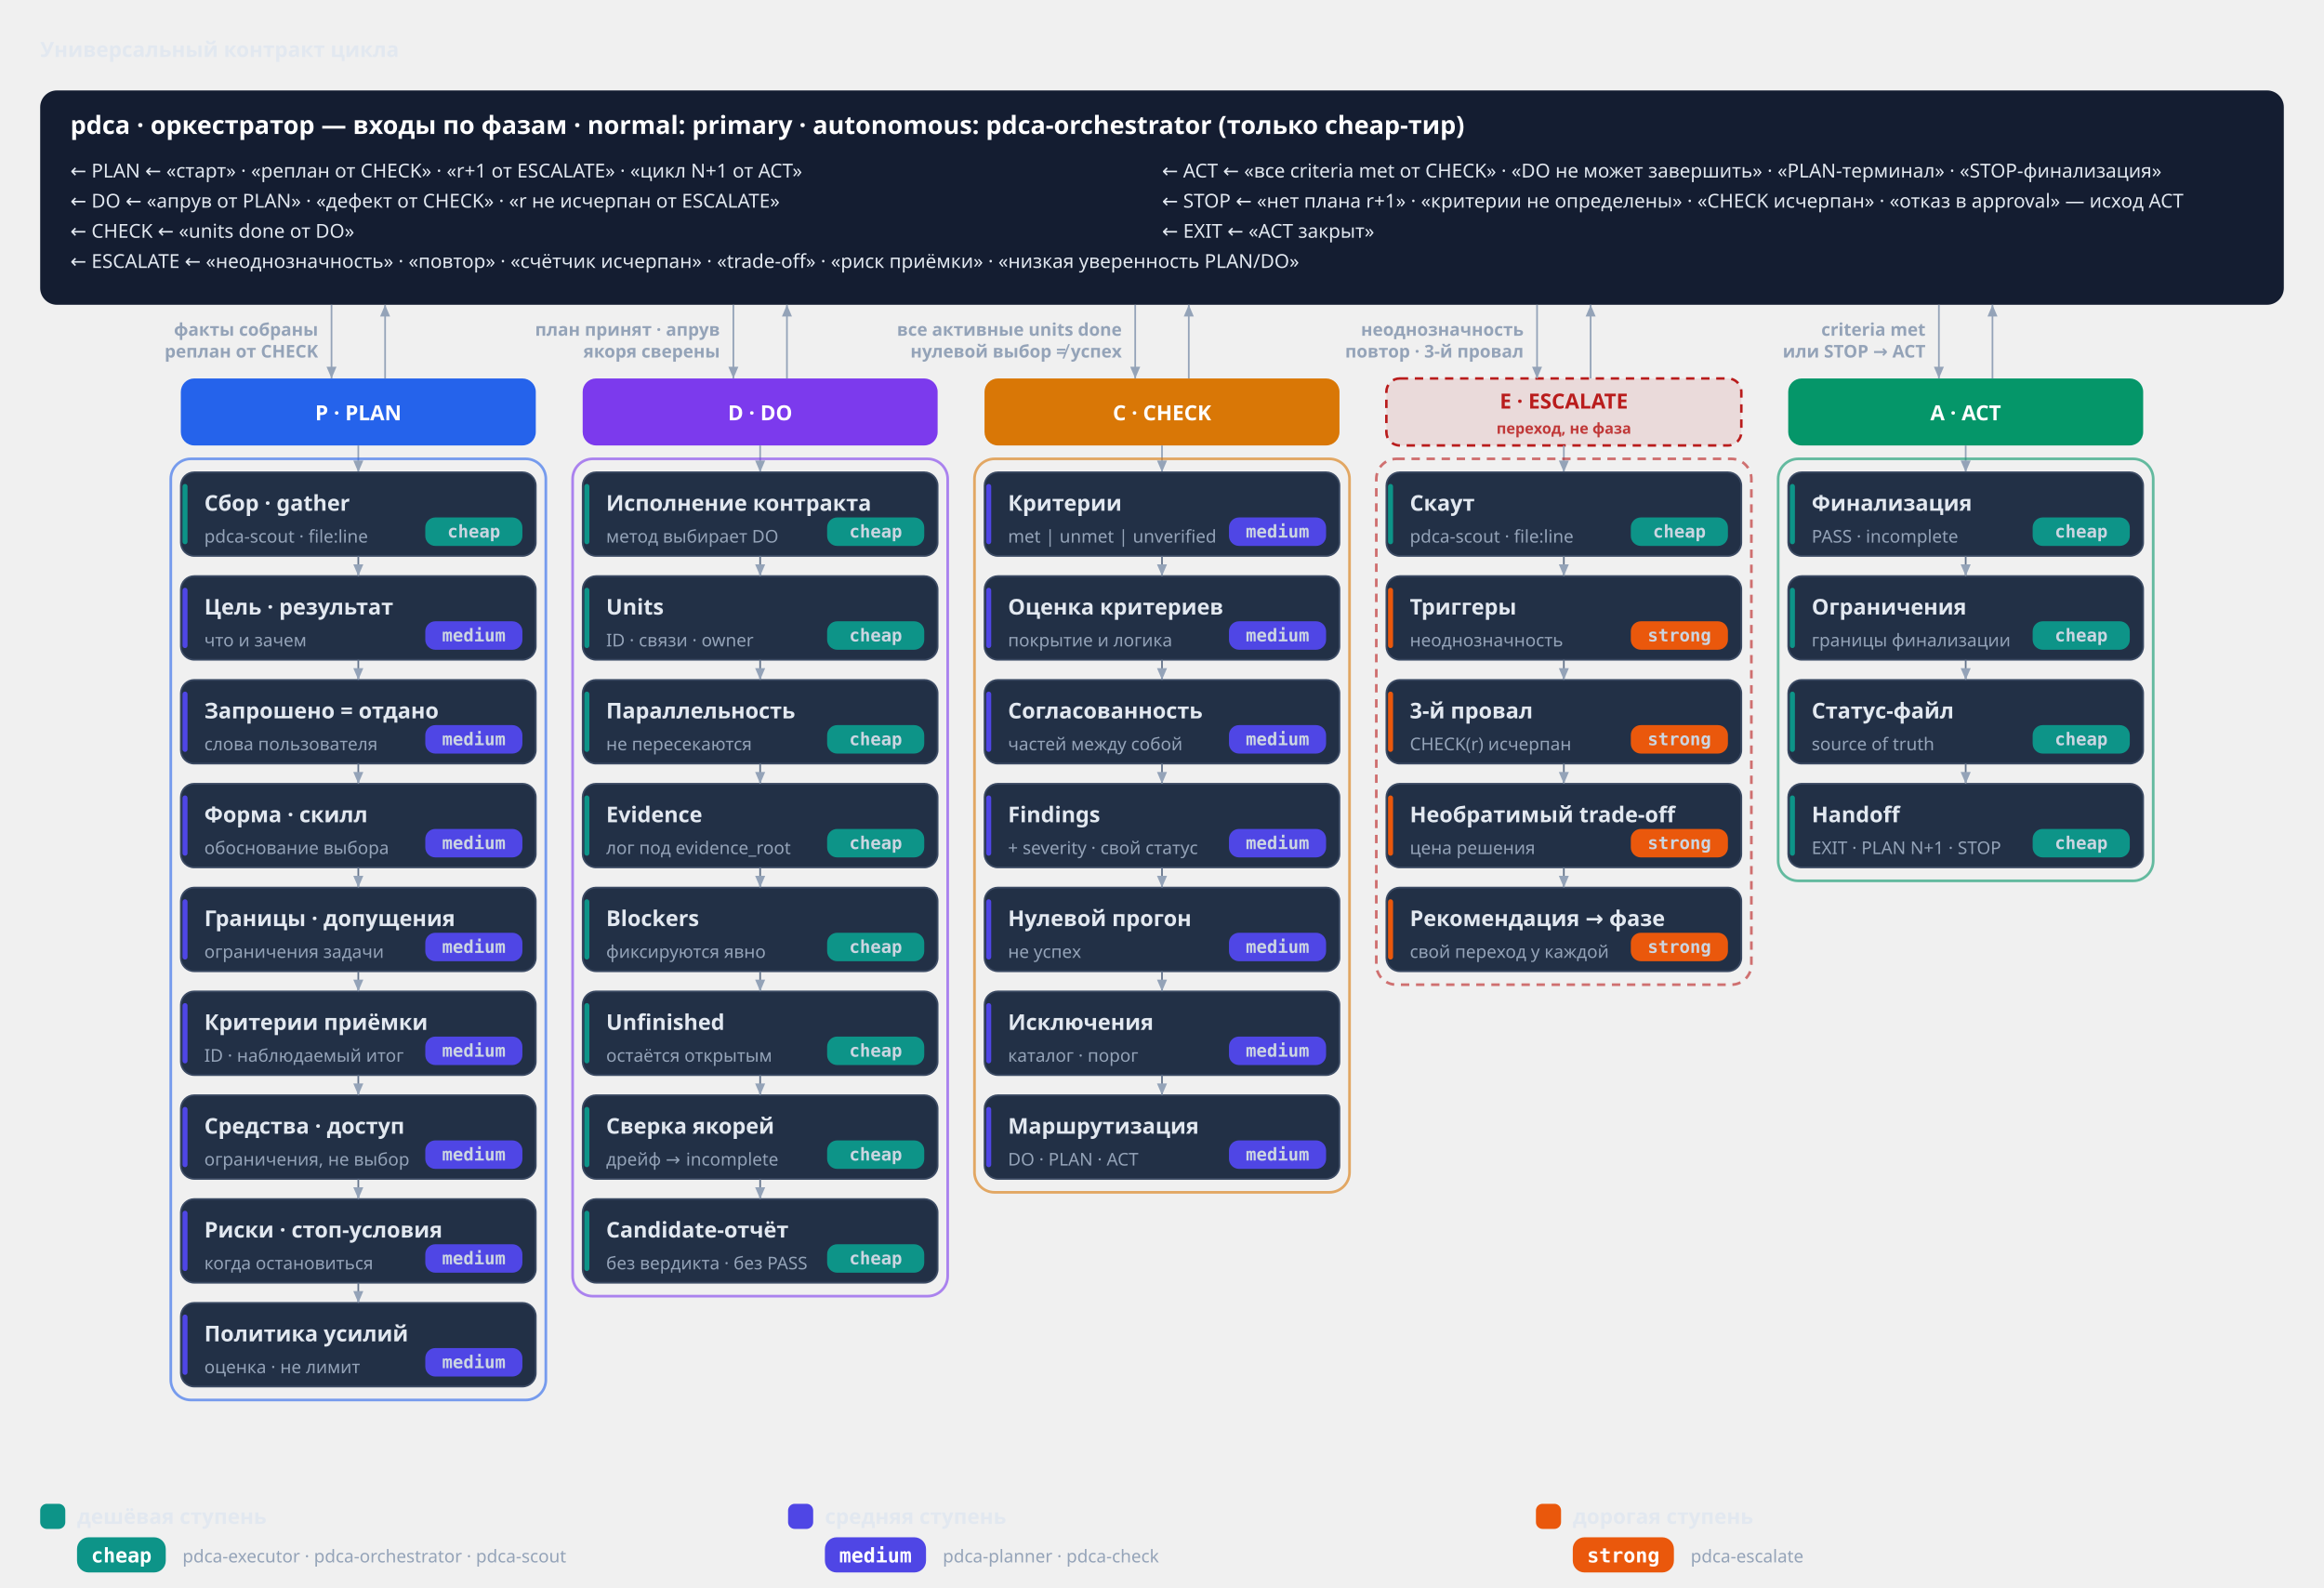
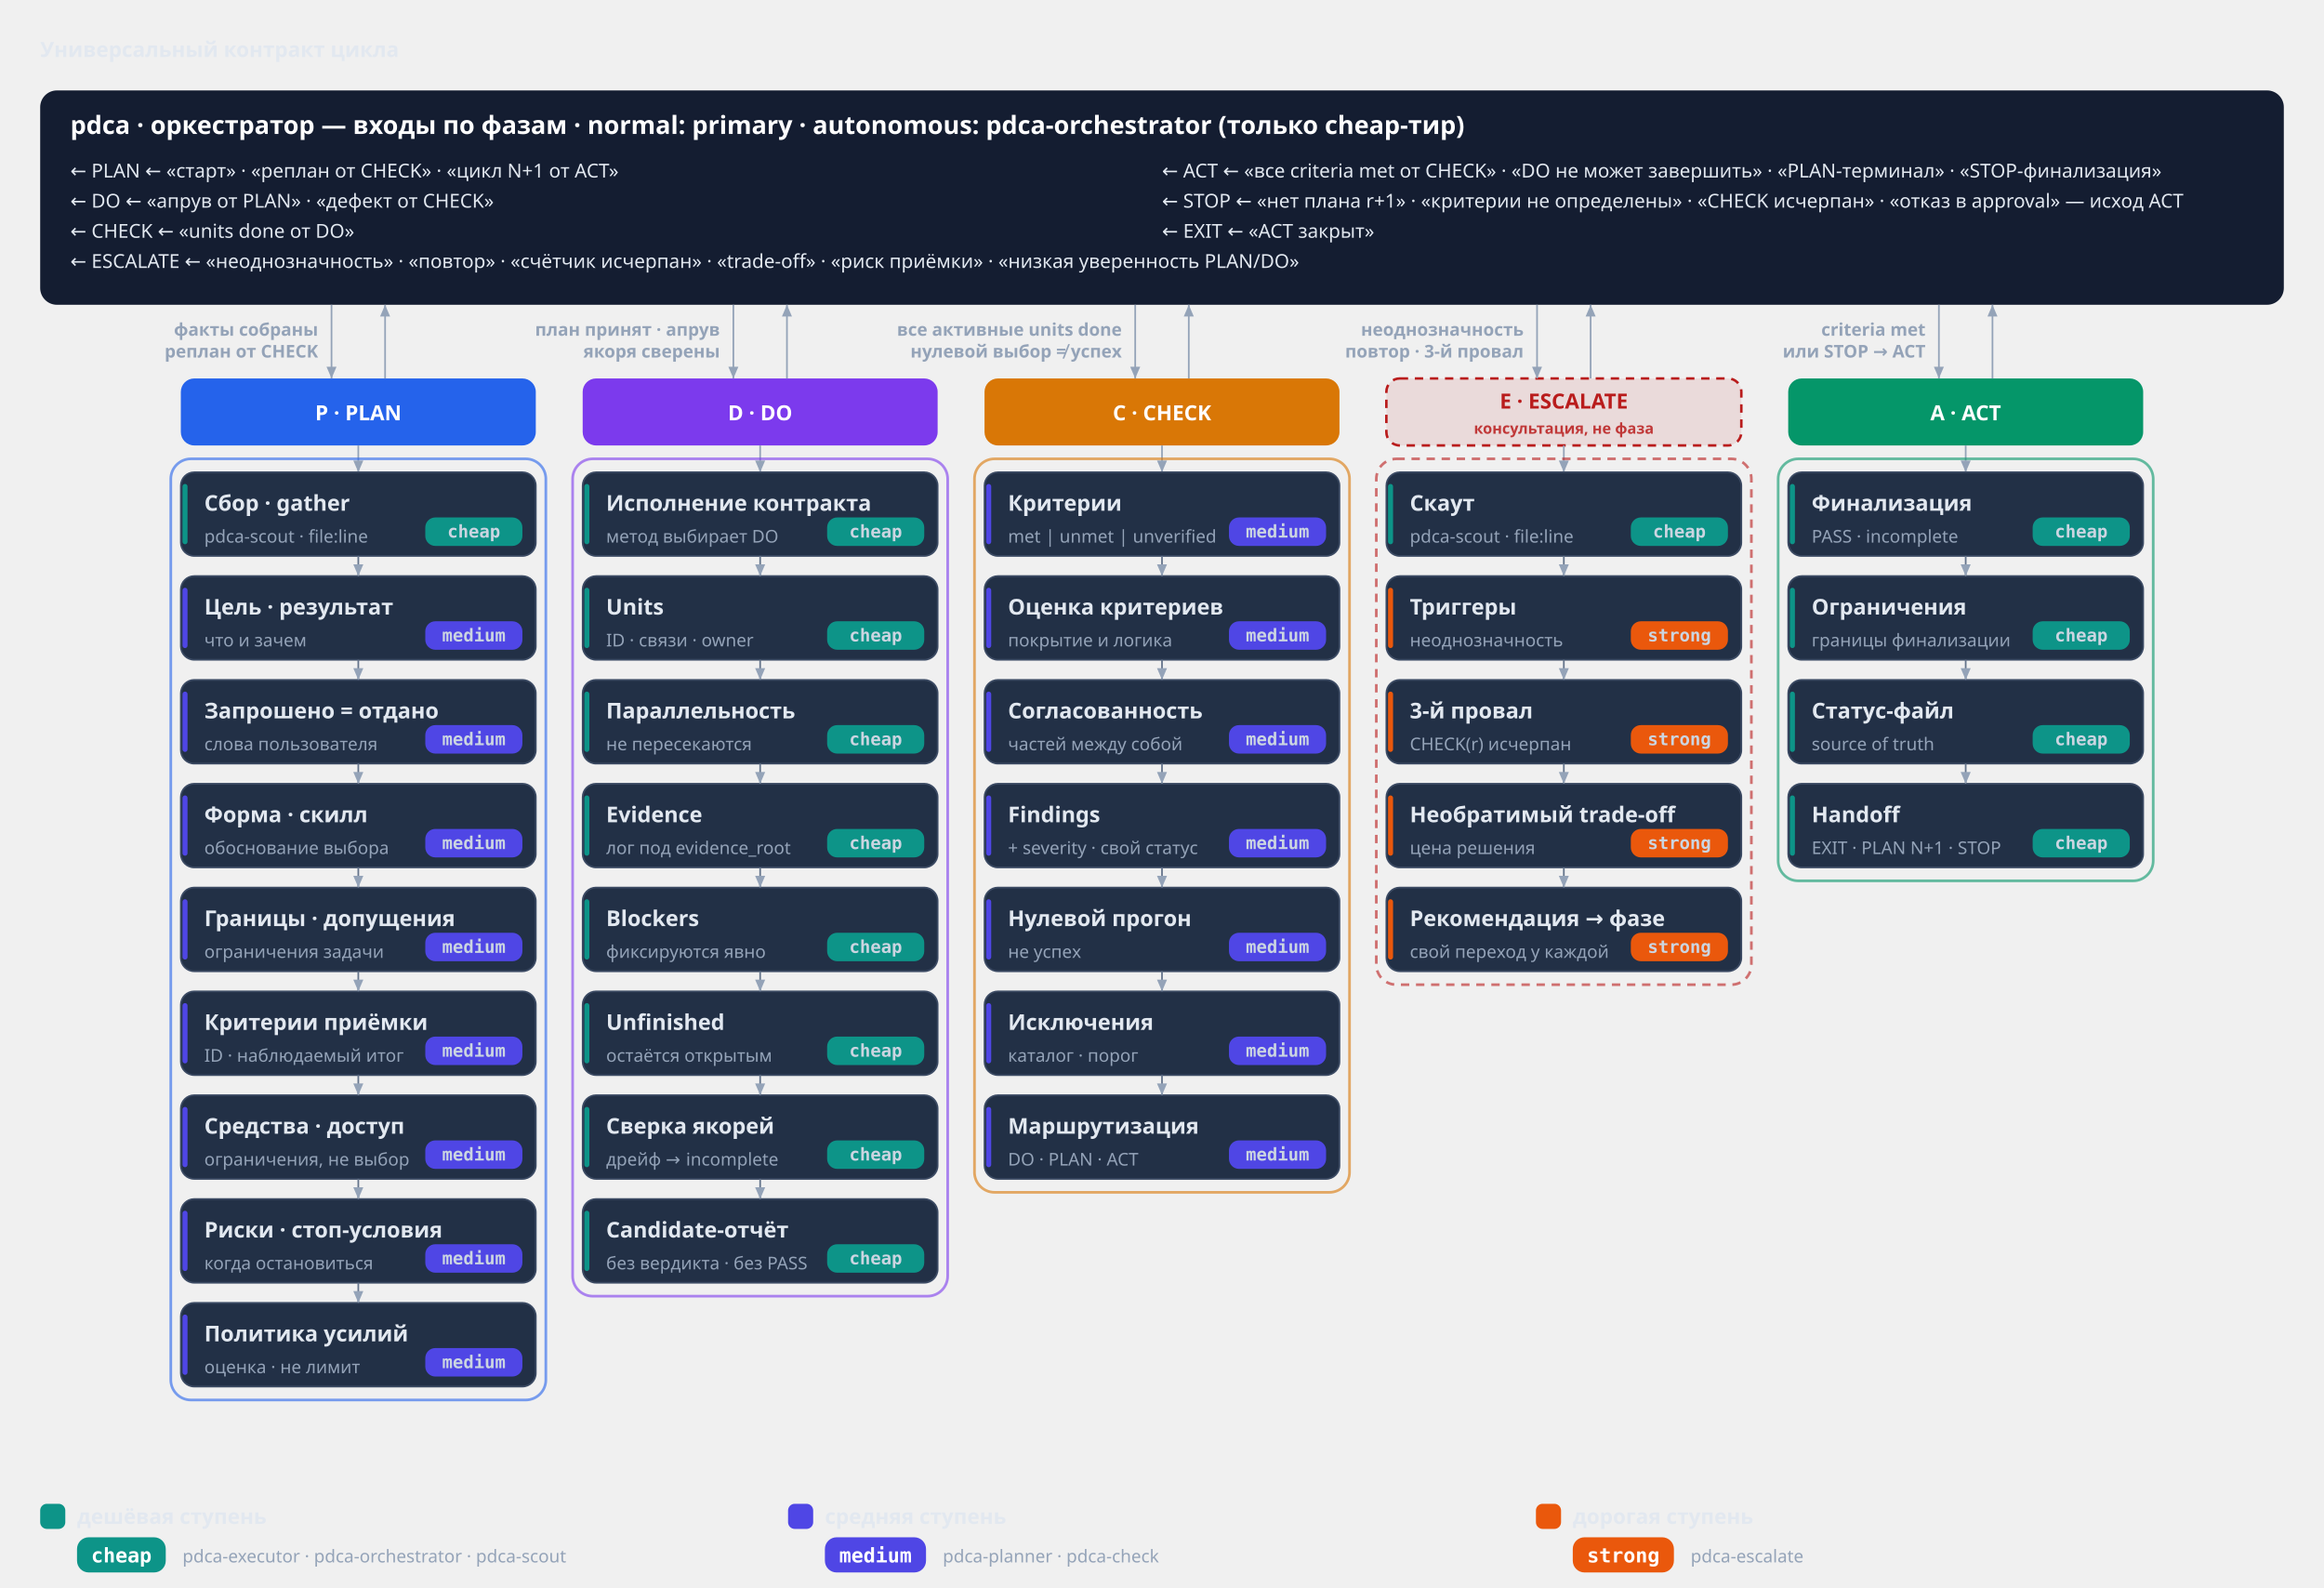
<svg xmlns="http://www.w3.org/2000/svg" viewBox="0 0 1388 948" width="1388" height="948" font-family="Segoe UI, system-ui, sans-serif" role="img">
  <defs>
    <marker id="arrow" markerWidth="9" markerHeight="9" refX="7" refY="3" orient="auto">
      <path d="M0,0 L7,3 L0,6 Z" fill="#94a3b8" />
    </marker>
  </defs>
  <style>
.t{font-size:13px;font-weight:600;fill:#e2e8f0}
.s{font-size:10.5px;fill:#94a3b8}
.h{font-size:12.5px;font-weight:700;fill:#ffffff}
.h2{font-size:12.5px;font-weight:700}
.h3{font-size:9px;font-weight:600}
.g{font-size:10.5px;font-weight:600}
.band{fill:#141d31}
.bt{fill:#ffffff;font-size:15px;font-weight:700}
.ol{fill:#e2e8f0;font-size:11.5px}
.lt{font-size:12.5px;font-weight:700;fill:#e2e8f0}
.ls{font-size:10.5px;fill:#94a3b8}
.lm{font-family:ui-monospace,Consolas,Menlo,monospace;font-size:12px;font-weight:700}
.bm{font-family:ui-monospace,Consolas,Menlo,monospace;font-size:10.5px;font-weight:700}
.st{font-size:14px;font-weight:700}
.ss{font-size:10.5px;font-weight:600}
</style>
  <text x="24" y="34" class="lt">Универсальный контракт цикла</text>
  <rect x="24" y="54" width="1340" height="128" rx="10" class="band" />
  <text x="42" y="80" class="bt">pdca · оркестратор — входы по фазам · normal: primary · autonomous: pdca-orchestrator (только cheap-тир)</text>
-   <text x="42" y="106" class="ol">← PLAN ← «старт» · «реплан от CHECK» · «r+1 от ESCALATE» · «цикл N+1 от ACT»</text>
-   <text x="42" y="124" class="ol">← DO ← «апрув от PLAN» · «дефект от CHECK» · «r не исчерпан от ESCALATE»</text>
+   <text x="42" y="106" class="ol">← PLAN ← «старт» · «реплан от CHECK» · «цикл N+1 от ACT»</text>
+   <text x="42" y="124" class="ol">← DO ← «апрув от PLAN» · «дефект от CHECK»</text>
  <text x="42" y="142" class="ol">← CHECK ← «units done от DO»</text>
  <text x="42" y="160" class="ol">← ESCALATE ← «неоднозначность» · «повтор» · «счётчик исчерпан» · «trade-off» · «риск приёмки» · «низкая уверенность PLAN/DO»</text>
  <text x="694.0" y="106" class="ol">← ACT ← «все criteria met от CHECK» · «DO не может завершить» · «PLAN-терминал» · «STOP-финализация»</text>
  <text x="694.0" y="124" class="ol">← STOP ← «нет плана r+1» · «критерии не определены» · «CHECK исчерпан» · «отказ в approval» — исход ACT</text>
  <text x="694.0" y="142" class="ol">← EXIT ← «ACT закрыт»</text>
  <rect x="108.0" y="226" width="212" height="40" rx="8" fill="#2563eb" />
  <text x="214.0" y="251.0" class="h" fill="#ffffff" text-anchor="middle">P · PLAN</text>
  <polyline points="214.0,266 214.0,282" fill="none" stroke="#94a3b8" marker-end="url(#arrow)" />
  <rect x="108.0" y="282" width="212" height="50" rx="8" fill="#223046" stroke="#3b4a63" stroke-width="1" />
  <rect x="109.0" y="289" width="3" height="36" rx="1.5" fill="#0d9488" />
  <rect x="254.0" y="309" width="58" height="17" rx="6" fill="#0d9488" />
  <text x="283.0" y="321.0" class="bm" fill="#cbd5e1" text-anchor="middle">cheap</text>
  <text x="122.0" y="305" class="t">Сбор · gather</text>
  <text x="122.0" y="324" class="s">pdca-scout · file:line</text>
  <rect x="108.0" y="344" width="212" height="50" rx="8" fill="#223046" stroke="#3b4a63" stroke-width="1" />
  <rect x="109.0" y="351" width="3" height="36" rx="1.5" fill="#4f46e5" />
  <rect x="254.0" y="371" width="58" height="17" rx="6" fill="#4f46e5" />
  <text x="283.0" y="383.0" class="bm" fill="#cbd5e1" text-anchor="middle">medium</text>
  <text x="122.0" y="367" class="t">Цель · результат</text>
  <text x="122.0" y="386" class="s">что и зачем</text>
  <rect x="108.0" y="406" width="212" height="50" rx="8" fill="#223046" stroke="#3b4a63" stroke-width="1" />
  <rect x="109.0" y="413" width="3" height="36" rx="1.5" fill="#4f46e5" />
  <rect x="254.0" y="433" width="58" height="17" rx="6" fill="#4f46e5" />
  <text x="283.0" y="445.0" class="bm" fill="#cbd5e1" text-anchor="middle">medium</text>
  <text x="122.0" y="429" class="t">Запрошено = отдано</text>
  <text x="122.0" y="448" class="s">слова пользователя</text>
  <rect x="108.0" y="468" width="212" height="50" rx="8" fill="#223046" stroke="#3b4a63" stroke-width="1" />
  <rect x="109.0" y="475" width="3" height="36" rx="1.5" fill="#4f46e5" />
  <rect x="254.0" y="495" width="58" height="17" rx="6" fill="#4f46e5" />
  <text x="283.0" y="507.0" class="bm" fill="#cbd5e1" text-anchor="middle">medium</text>
  <text x="122.0" y="491" class="t">Форма · скилл</text>
  <text x="122.0" y="510" class="s">обоснование выбора</text>
  <rect x="108.0" y="530" width="212" height="50" rx="8" fill="#223046" stroke="#3b4a63" stroke-width="1" />
  <rect x="109.0" y="537" width="3" height="36" rx="1.5" fill="#4f46e5" />
  <rect x="254.0" y="557" width="58" height="17" rx="6" fill="#4f46e5" />
  <text x="283.0" y="569.0" class="bm" fill="#cbd5e1" text-anchor="middle">medium</text>
  <text x="122.0" y="553" class="t">Границы · допущения</text>
  <text x="122.0" y="572" class="s">ограничения задачи</text>
  <rect x="108.0" y="592" width="212" height="50" rx="8" fill="#223046" stroke="#3b4a63" stroke-width="1" />
  <rect x="109.0" y="599" width="3" height="36" rx="1.5" fill="#4f46e5" />
  <rect x="254.0" y="619" width="58" height="17" rx="6" fill="#4f46e5" />
  <text x="283.0" y="631.0" class="bm" fill="#cbd5e1" text-anchor="middle">medium</text>
  <text x="122.0" y="615" class="t">Критерии приёмки</text>
  <text x="122.0" y="634" class="s">ID · наблюдаемый итог</text>
  <rect x="108.0" y="654" width="212" height="50" rx="8" fill="#223046" stroke="#3b4a63" stroke-width="1" />
  <rect x="109.0" y="661" width="3" height="36" rx="1.5" fill="#4f46e5" />
  <rect x="254.0" y="681" width="58" height="17" rx="6" fill="#4f46e5" />
  <text x="283.0" y="693.0" class="bm" fill="#cbd5e1" text-anchor="middle">medium</text>
  <text x="122.0" y="677" class="t">Средства · доступ</text>
  <text x="122.0" y="696" class="s">ограничения, не выбор</text>
  <rect x="108.0" y="716" width="212" height="50" rx="8" fill="#223046" stroke="#3b4a63" stroke-width="1" />
  <rect x="109.0" y="723" width="3" height="36" rx="1.5" fill="#4f46e5" />
  <rect x="254.0" y="743" width="58" height="17" rx="6" fill="#4f46e5" />
  <text x="283.0" y="755.0" class="bm" fill="#cbd5e1" text-anchor="middle">medium</text>
  <text x="122.0" y="739" class="t">Риски · стоп-условия</text>
  <text x="122.0" y="758" class="s">когда остановиться</text>
  <rect x="108.0" y="778" width="212" height="50" rx="8" fill="#223046" stroke="#3b4a63" stroke-width="1" />
  <rect x="109.0" y="785" width="3" height="36" rx="1.5" fill="#4f46e5" />
  <rect x="254.0" y="805" width="58" height="17" rx="6" fill="#4f46e5" />
  <text x="283.0" y="817.0" class="bm" fill="#cbd5e1" text-anchor="middle">medium</text>
  <text x="122.0" y="801" class="t">Политика усилий</text>
  <text x="122.0" y="820" class="s">оценка · не лимит</text>
  <polyline points="214.0,332 214.0,344" fill="none" stroke="#64748b" marker-end="url(#arrow)" />
  <polyline points="214.0,394 214.0,406" fill="none" stroke="#64748b" marker-end="url(#arrow)" />
  <polyline points="214.0,456 214.0,468" fill="none" stroke="#64748b" marker-end="url(#arrow)" />
  <polyline points="214.0,518 214.0,530" fill="none" stroke="#64748b" marker-end="url(#arrow)" />
  <polyline points="214.0,580 214.0,592" fill="none" stroke="#64748b" marker-end="url(#arrow)" />
  <polyline points="214.0,642 214.0,654" fill="none" stroke="#64748b" marker-end="url(#arrow)" />
  <polyline points="214.0,704 214.0,716" fill="none" stroke="#64748b" marker-end="url(#arrow)" />
  <polyline points="214.0,766 214.0,778" fill="none" stroke="#64748b" marker-end="url(#arrow)" />
  <rect x="102.0" y="274" width="224" height="562" rx="12" fill="none" stroke="#2563eb" stroke-opacity="0.6" stroke-width="1.6" />
  <rect x="348.0" y="226" width="212" height="40" rx="8" fill="#7c3aed" />
  <text x="454.0" y="251.0" class="h" fill="#ffffff" text-anchor="middle">D · DO</text>
  <polyline points="454.0,266 454.0,282" fill="none" stroke="#94a3b8" marker-end="url(#arrow)" />
  <rect x="348.0" y="282" width="212" height="50" rx="8" fill="#223046" stroke="#3b4a63" stroke-width="1" />
  <rect x="349.0" y="289" width="3" height="36" rx="1.5" fill="#0d9488" />
  <rect x="494.0" y="309" width="58" height="17" rx="6" fill="#0d9488" />
  <text x="523.0" y="321.0" class="bm" fill="#cbd5e1" text-anchor="middle">cheap</text>
  <text x="362.0" y="305" class="t">Исполнение контракта</text>
  <text x="362.0" y="324" class="s">метод выбирает DO</text>
  <rect x="348.0" y="344" width="212" height="50" rx="8" fill="#223046" stroke="#3b4a63" stroke-width="1" />
  <rect x="349.0" y="351" width="3" height="36" rx="1.5" fill="#0d9488" />
  <rect x="494.0" y="371" width="58" height="17" rx="6" fill="#0d9488" />
  <text x="523.0" y="383.0" class="bm" fill="#cbd5e1" text-anchor="middle">cheap</text>
  <text x="362.0" y="367" class="t">Units</text>
  <text x="362.0" y="386" class="s">ID · связи · owner</text>
  <rect x="348.0" y="406" width="212" height="50" rx="8" fill="#223046" stroke="#3b4a63" stroke-width="1" />
  <rect x="349.0" y="413" width="3" height="36" rx="1.5" fill="#0d9488" />
  <rect x="494.0" y="433" width="58" height="17" rx="6" fill="#0d9488" />
  <text x="523.0" y="445.0" class="bm" fill="#cbd5e1" text-anchor="middle">cheap</text>
  <text x="362.0" y="429" class="t">Параллельность</text>
  <text x="362.0" y="448" class="s">не пересекаются</text>
  <rect x="348.0" y="468" width="212" height="50" rx="8" fill="#223046" stroke="#3b4a63" stroke-width="1" />
  <rect x="349.0" y="475" width="3" height="36" rx="1.5" fill="#0d9488" />
  <rect x="494.0" y="495" width="58" height="17" rx="6" fill="#0d9488" />
  <text x="523.0" y="507.0" class="bm" fill="#cbd5e1" text-anchor="middle">cheap</text>
  <text x="362.0" y="491" class="t">Evidence</text>
  <text x="362.0" y="510" class="s">лог под evidence_root</text>
  <rect x="348.0" y="530" width="212" height="50" rx="8" fill="#223046" stroke="#3b4a63" stroke-width="1" />
  <rect x="349.0" y="537" width="3" height="36" rx="1.5" fill="#0d9488" />
  <rect x="494.0" y="557" width="58" height="17" rx="6" fill="#0d9488" />
  <text x="523.0" y="569.0" class="bm" fill="#cbd5e1" text-anchor="middle">cheap</text>
  <text x="362.0" y="553" class="t">Blockers</text>
  <text x="362.0" y="572" class="s">фиксируются явно</text>
  <rect x="348.0" y="592" width="212" height="50" rx="8" fill="#223046" stroke="#3b4a63" stroke-width="1" />
  <rect x="349.0" y="599" width="3" height="36" rx="1.5" fill="#0d9488" />
  <rect x="494.0" y="619" width="58" height="17" rx="6" fill="#0d9488" />
  <text x="523.0" y="631.0" class="bm" fill="#cbd5e1" text-anchor="middle">cheap</text>
  <text x="362.0" y="615" class="t">Unfinished</text>
  <text x="362.0" y="634" class="s">остаётся открытым</text>
  <rect x="348.0" y="654" width="212" height="50" rx="8" fill="#223046" stroke="#3b4a63" stroke-width="1" />
  <rect x="349.0" y="661" width="3" height="36" rx="1.5" fill="#0d9488" />
  <rect x="494.0" y="681" width="58" height="17" rx="6" fill="#0d9488" />
  <text x="523.0" y="693.0" class="bm" fill="#cbd5e1" text-anchor="middle">cheap</text>
  <text x="362.0" y="677" class="t">Сверка якорей</text>
  <text x="362.0" y="696" class="s">дрейф → incomplete</text>
  <rect x="348.0" y="716" width="212" height="50" rx="8" fill="#223046" stroke="#3b4a63" stroke-width="1" />
  <rect x="349.0" y="723" width="3" height="36" rx="1.5" fill="#0d9488" />
  <rect x="494.0" y="743" width="58" height="17" rx="6" fill="#0d9488" />
  <text x="523.0" y="755.0" class="bm" fill="#cbd5e1" text-anchor="middle">cheap</text>
  <text x="362.0" y="739" class="t">Candidate-отчёт</text>
  <text x="362.0" y="758" class="s">без вердикта · без PASS</text>
  <polyline points="454.0,332 454.0,344" fill="none" stroke="#64748b" marker-end="url(#arrow)" />
  <polyline points="454.0,394 454.0,406" fill="none" stroke="#64748b" marker-end="url(#arrow)" />
  <polyline points="454.0,456 454.0,468" fill="none" stroke="#64748b" marker-end="url(#arrow)" />
  <polyline points="454.0,518 454.0,530" fill="none" stroke="#64748b" marker-end="url(#arrow)" />
  <polyline points="454.0,580 454.0,592" fill="none" stroke="#64748b" marker-end="url(#arrow)" />
  <polyline points="454.0,642 454.0,654" fill="none" stroke="#64748b" marker-end="url(#arrow)" />
  <polyline points="454.0,704 454.0,716" fill="none" stroke="#64748b" marker-end="url(#arrow)" />
  <rect x="342.0" y="274" width="224" height="500" rx="12" fill="none" stroke="#7c3aed" stroke-opacity="0.6" stroke-width="1.6" />
  <rect x="588.0" y="226" width="212" height="40" rx="8" fill="#d97706" />
  <text x="694.0" y="251.0" class="h" fill="#ffffff" text-anchor="middle">C · CHECK</text>
  <polyline points="694.0,266 694.0,282" fill="none" stroke="#94a3b8" marker-end="url(#arrow)" />
  <rect x="588.0" y="282" width="212" height="50" rx="8" fill="#223046" stroke="#3b4a63" stroke-width="1" />
  <rect x="589.0" y="289" width="3" height="36" rx="1.5" fill="#4f46e5" />
  <rect x="734.0" y="309" width="58" height="17" rx="6" fill="#4f46e5" />
  <text x="763.0" y="321.0" class="bm" fill="#cbd5e1" text-anchor="middle">medium</text>
  <text x="602.0" y="305" class="t">Критерии</text>
  <text x="602.0" y="324" class="s">met | unmet | unverified</text>
  <rect x="588.0" y="344" width="212" height="50" rx="8" fill="#223046" stroke="#3b4a63" stroke-width="1" />
  <rect x="589.0" y="351" width="3" height="36" rx="1.5" fill="#4f46e5" />
  <rect x="734.0" y="371" width="58" height="17" rx="6" fill="#4f46e5" />
  <text x="763.0" y="383.0" class="bm" fill="#cbd5e1" text-anchor="middle">medium</text>
  <text x="602.0" y="367" class="t">Оценка критериев</text>
  <text x="602.0" y="386" class="s">покрытие и логика</text>
  <rect x="588.0" y="406" width="212" height="50" rx="8" fill="#223046" stroke="#3b4a63" stroke-width="1" />
  <rect x="589.0" y="413" width="3" height="36" rx="1.5" fill="#4f46e5" />
  <rect x="734.0" y="433" width="58" height="17" rx="6" fill="#4f46e5" />
  <text x="763.0" y="445.0" class="bm" fill="#cbd5e1" text-anchor="middle">medium</text>
  <text x="602.0" y="429" class="t">Согласованность</text>
  <text x="602.0" y="448" class="s">частей между собой</text>
  <rect x="588.0" y="468" width="212" height="50" rx="8" fill="#223046" stroke="#3b4a63" stroke-width="1" />
  <rect x="589.0" y="475" width="3" height="36" rx="1.5" fill="#4f46e5" />
  <rect x="734.0" y="495" width="58" height="17" rx="6" fill="#4f46e5" />
  <text x="763.0" y="507.0" class="bm" fill="#cbd5e1" text-anchor="middle">medium</text>
  <text x="602.0" y="491" class="t">Findings</text>
  <text x="602.0" y="510" class="s">+ severity · свой статус</text>
  <rect x="588.0" y="530" width="212" height="50" rx="8" fill="#223046" stroke="#3b4a63" stroke-width="1" />
  <rect x="589.0" y="537" width="3" height="36" rx="1.5" fill="#4f46e5" />
  <rect x="734.0" y="557" width="58" height="17" rx="6" fill="#4f46e5" />
  <text x="763.0" y="569.0" class="bm" fill="#cbd5e1" text-anchor="middle">medium</text>
  <text x="602.0" y="553" class="t">Нулевой прогон</text>
  <text x="602.0" y="572" class="s">не успех</text>
  <rect x="588.0" y="592" width="212" height="50" rx="8" fill="#223046" stroke="#3b4a63" stroke-width="1" />
  <rect x="589.0" y="599" width="3" height="36" rx="1.5" fill="#4f46e5" />
  <rect x="734.0" y="619" width="58" height="17" rx="6" fill="#4f46e5" />
  <text x="763.0" y="631.0" class="bm" fill="#cbd5e1" text-anchor="middle">medium</text>
  <text x="602.0" y="615" class="t">Исключения</text>
  <text x="602.0" y="634" class="s">каталог · порог</text>
  <rect x="588.0" y="654" width="212" height="50" rx="8" fill="#223046" stroke="#3b4a63" stroke-width="1" />
  <rect x="589.0" y="661" width="3" height="36" rx="1.5" fill="#4f46e5" />
  <rect x="734.0" y="681" width="58" height="17" rx="6" fill="#4f46e5" />
  <text x="763.0" y="693.0" class="bm" fill="#cbd5e1" text-anchor="middle">medium</text>
  <text x="602.0" y="677" class="t">Маршрутизация</text>
  <text x="602.0" y="696" class="s">DO · PLAN · ACT</text>
  <polyline points="694.0,332 694.0,344" fill="none" stroke="#64748b" marker-end="url(#arrow)" />
  <polyline points="694.0,394 694.0,406" fill="none" stroke="#64748b" marker-end="url(#arrow)" />
  <polyline points="694.0,456 694.0,468" fill="none" stroke="#64748b" marker-end="url(#arrow)" />
  <polyline points="694.0,518 694.0,530" fill="none" stroke="#64748b" marker-end="url(#arrow)" />
  <polyline points="694.0,580 694.0,592" fill="none" stroke="#64748b" marker-end="url(#arrow)" />
  <polyline points="694.0,642 694.0,654" fill="none" stroke="#64748b" marker-end="url(#arrow)" />
  <rect x="582.0" y="274" width="224" height="438" rx="12" fill="none" stroke="#d97706" stroke-opacity="0.6" stroke-width="1.6" />
  <rect x="828.0" y="226" width="212" height="40" rx="8" fill="#b91c1c" fill-opacity="0.10" stroke="#b91c1c" stroke-width="1.5" stroke-dasharray="5,4" />
  <text x="934.0" y="244.0" class="h2" fill="#b91c1c" text-anchor="middle">E · ESCALATE</text>
-   <text x="934.0" y="259.0" class="h3" fill="#b91c1c" opacity="0.85" text-anchor="middle">переход, не фаза</text>
+   <text x="934.0" y="259.0" class="h3" fill="#b91c1c" opacity="0.85" text-anchor="middle">консультация, не фаза</text>
  <polyline points="934.0,266 934.0,282" fill="none" stroke="#94a3b8" marker-end="url(#arrow)" />
  <rect x="828.0" y="282" width="212" height="50" rx="8" fill="#223046" stroke="#3b4a63" stroke-width="1" />
  <rect x="829.0" y="289" width="3" height="36" rx="1.5" fill="#0d9488" />
  <rect x="974.0" y="309" width="58" height="17" rx="6" fill="#0d9488" />
  <text x="1003.0" y="321.0" class="bm" fill="#cbd5e1" text-anchor="middle">cheap</text>
  <text x="842.0" y="305" class="t">Скаут</text>
  <text x="842.0" y="324" class="s">pdca-scout · file:line</text>
  <rect x="828.0" y="344" width="212" height="50" rx="8" fill="#223046" stroke="#3b4a63" stroke-width="1" />
  <rect x="829.0" y="351" width="3" height="36" rx="1.5" fill="#ea580c" />
  <rect x="974.0" y="371" width="58" height="17" rx="6" fill="#ea580c" />
  <text x="1003.0" y="383.0" class="bm" fill="#cbd5e1" text-anchor="middle">strong</text>
  <text x="842.0" y="367" class="t">Триггеры</text>
  <text x="842.0" y="386" class="s">неоднозначность</text>
  <rect x="828.0" y="406" width="212" height="50" rx="8" fill="#223046" stroke="#3b4a63" stroke-width="1" />
  <rect x="829.0" y="413" width="3" height="36" rx="1.5" fill="#ea580c" />
  <rect x="974.0" y="433" width="58" height="17" rx="6" fill="#ea580c" />
  <text x="1003.0" y="445.0" class="bm" fill="#cbd5e1" text-anchor="middle">strong</text>
  <text x="842.0" y="429" class="t">3-й провал</text>
  <text x="842.0" y="448" class="s">CHECK(r) исчерпан</text>
  <rect x="828.0" y="468" width="212" height="50" rx="8" fill="#223046" stroke="#3b4a63" stroke-width="1" />
  <rect x="829.0" y="475" width="3" height="36" rx="1.5" fill="#ea580c" />
  <rect x="974.0" y="495" width="58" height="17" rx="6" fill="#ea580c" />
  <text x="1003.0" y="507.0" class="bm" fill="#cbd5e1" text-anchor="middle">strong</text>
  <text x="842.0" y="491" class="t">Необратимый trade-off</text>
  <text x="842.0" y="510" class="s">цена решения</text>
  <rect x="828.0" y="530" width="212" height="50" rx="8" fill="#223046" stroke="#3b4a63" stroke-width="1" />
  <rect x="829.0" y="537" width="3" height="36" rx="1.5" fill="#ea580c" />
  <rect x="974.0" y="557" width="58" height="17" rx="6" fill="#ea580c" />
  <text x="1003.0" y="569.0" class="bm" fill="#cbd5e1" text-anchor="middle">strong</text>
  <text x="842.0" y="553" class="t">Рекомендация → фазе</text>
  <text x="842.0" y="572" class="s">свой переход у каждой</text>
  <polyline points="934.0,332 934.0,344" fill="none" stroke="#64748b" marker-end="url(#arrow)" />
  <polyline points="934.0,394 934.0,406" fill="none" stroke="#64748b" marker-end="url(#arrow)" />
  <polyline points="934.0,456 934.0,468" fill="none" stroke="#64748b" marker-end="url(#arrow)" />
  <polyline points="934.0,518 934.0,530" fill="none" stroke="#64748b" marker-end="url(#arrow)" />
  <rect x="822.0" y="274" width="224" height="314" rx="12" fill="none" stroke="#b91c1c" stroke-opacity="0.6" stroke-width="1.6" stroke-dasharray="5,4" />
  <rect x="1068.0" y="226" width="212" height="40" rx="8" fill="#059669" />
  <text x="1174.0" y="251.0" class="h" fill="#ffffff" text-anchor="middle">A · ACT</text>
  <polyline points="1174.0,266 1174.0,282" fill="none" stroke="#94a3b8" marker-end="url(#arrow)" />
  <rect x="1068.0" y="282" width="212" height="50" rx="8" fill="#223046" stroke="#3b4a63" stroke-width="1" />
  <rect x="1069.0" y="289" width="3" height="36" rx="1.5" fill="#0d9488" />
  <rect x="1214.0" y="309" width="58" height="17" rx="6" fill="#0d9488" />
  <text x="1243.0" y="321.0" class="bm" fill="#cbd5e1" text-anchor="middle">cheap</text>
  <text x="1082.0" y="305" class="t">Финализация</text>
  <text x="1082.0" y="324" class="s">PASS · incomplete</text>
  <rect x="1068.0" y="344" width="212" height="50" rx="8" fill="#223046" stroke="#3b4a63" stroke-width="1" />
  <rect x="1069.0" y="351" width="3" height="36" rx="1.5" fill="#0d9488" />
  <rect x="1214.0" y="371" width="58" height="17" rx="6" fill="#0d9488" />
  <text x="1243.0" y="383.0" class="bm" fill="#cbd5e1" text-anchor="middle">cheap</text>
  <text x="1082.0" y="367" class="t">Ограничения</text>
  <text x="1082.0" y="386" class="s">границы финализации</text>
  <rect x="1068.0" y="406" width="212" height="50" rx="8" fill="#223046" stroke="#3b4a63" stroke-width="1" />
  <rect x="1069.0" y="413" width="3" height="36" rx="1.5" fill="#0d9488" />
  <rect x="1214.0" y="433" width="58" height="17" rx="6" fill="#0d9488" />
  <text x="1243.0" y="445.0" class="bm" fill="#cbd5e1" text-anchor="middle">cheap</text>
  <text x="1082.0" y="429" class="t">Статус-файл</text>
  <text x="1082.0" y="448" class="s">source of truth</text>
  <rect x="1068.0" y="468" width="212" height="50" rx="8" fill="#223046" stroke="#3b4a63" stroke-width="1" />
  <rect x="1069.0" y="475" width="3" height="36" rx="1.5" fill="#0d9488" />
  <rect x="1214.0" y="495" width="58" height="17" rx="6" fill="#0d9488" />
  <text x="1243.0" y="507.0" class="bm" fill="#cbd5e1" text-anchor="middle">cheap</text>
  <text x="1082.0" y="491" class="t">Handoff</text>
  <text x="1082.0" y="510" class="s">EXIT · PLAN N+1 · STOP</text>
  <polyline points="1174.0,332 1174.0,344" fill="none" stroke="#64748b" marker-end="url(#arrow)" />
  <polyline points="1174.0,394 1174.0,406" fill="none" stroke="#64748b" marker-end="url(#arrow)" />
  <polyline points="1174.0,456 1174.0,468" fill="none" stroke="#64748b" marker-end="url(#arrow)" />
  <rect x="1062.0" y="274" width="224" height="252" rx="12" fill="none" stroke="#059669" stroke-opacity="0.6" stroke-width="1.6" />
  <polyline points="198.0,182 198.0,226" fill="none" stroke="#94a3b8" data-edge-id="dispatch_p" marker-end="url(#arrow)" />
  <text x="190.0" y="200.5" class="g" fill="#94a3b8" text-anchor="end">факты собраны</text>
  <text x="190.0" y="213.5" class="g" fill="#94a3b8" text-anchor="end">реплан от CHECK</text>
  <polyline points="230.0,226 230.0,182" fill="none" stroke="#94a3b8" data-edge-id="return_p" marker-end="url(#arrow)" />
  <polyline points="438.0,182 438.0,226" fill="none" stroke="#94a3b8" data-edge-id="dispatch_d" marker-end="url(#arrow)" />
  <text x="430.0" y="200.5" class="g" fill="#94a3b8" text-anchor="end">план принят · апрув</text>
  <text x="430.0" y="213.5" class="g" fill="#94a3b8" text-anchor="end">якоря сверены</text>
  <polyline points="470.0,226 470.0,182" fill="none" stroke="#94a3b8" data-edge-id="return_d" marker-end="url(#arrow)" />
  <polyline points="678.0,182 678.0,226" fill="none" stroke="#94a3b8" data-edge-id="dispatch_c" marker-end="url(#arrow)" />
  <text x="670.0" y="200.5" class="g" fill="#94a3b8" text-anchor="end">все активные units done</text>
  <text x="670.0" y="213.5" class="g" fill="#94a3b8" text-anchor="end">нулевой выбор ≠ успех</text>
  <polyline points="710.0,226 710.0,182" fill="none" stroke="#94a3b8" data-edge-id="return_c" marker-end="url(#arrow)" />
  <polyline points="918.0,182 918.0,226" fill="none" stroke="#94a3b8" data-edge-id="dispatch_e" marker-end="url(#arrow)" />
  <text x="910.0" y="200.5" class="g" fill="#94a3b8" text-anchor="end">неоднозначность</text>
  <text x="910.0" y="213.5" class="g" fill="#94a3b8" text-anchor="end">повтор · 3-й провал</text>
  <polyline points="950.0,226 950.0,182" fill="none" stroke="#94a3b8" data-edge-id="return_e" marker-end="url(#arrow)" />
  <polyline points="1158.0,182 1158.0,226" fill="none" stroke="#94a3b8" data-edge-id="dispatch_a" marker-end="url(#arrow)" />
  <text x="1150.0" y="200.5" class="g" fill="#94a3b8" text-anchor="end">criteria met</text>
  <text x="1150.0" y="213.5" class="g" fill="#94a3b8" text-anchor="end">или STOP → ACT</text>
  <polyline points="1190.0,226 1190.0,182" fill="none" stroke="#94a3b8" data-edge-id="return_a" marker-end="url(#arrow)" />
  <rect x="24.0" y="898" width="15" height="15" rx="4" fill="#0d9488" />
  <text x="46.0" y="910" class="lt">дешёвая ступень</text>
  <rect x="46.0" y="918" width="53.0" height="21" rx="7" fill="#0d9488" />
  <text x="72.5" y="933" class="lm" fill="#ffffff" text-anchor="middle">cheap</text>
  <text x="109.0" y="933" class="ls">pdca-executor · pdca-orchestrator · pdca-scout</text>
  <rect x="470.667" y="898" width="15" height="15" rx="4" fill="#4f46e5" />
  <text x="492.667" y="910" class="lt">средняя ступень</text>
  <rect x="492.667" y="918" width="60.4" height="21" rx="7" fill="#4f46e5" />
  <text x="522.867" y="933" class="lm" fill="#ffffff" text-anchor="middle">medium</text>
  <text x="563.067" y="933" class="ls">pdca-planner · pdca-check</text>
  <rect x="917.333" y="898" width="15" height="15" rx="4" fill="#ea580c" />
  <text x="939.333" y="910" class="lt">дорогая ступень</text>
  <rect x="939.333" y="918" width="60.4" height="21" rx="7" fill="#ea580c" />
  <text x="969.533" y="933" class="lm" fill="#ffffff" text-anchor="middle">strong</text>
  <text x="1009.733" y="933" class="ls">pdca-escalate</text>
  <text x="24" y="966" class="lt">Граф состояний цикла</text>
  <rect x="24" y="1156" width="156" height="56" rx="10" fill="#94a3b8" fill-opacity="0.10" stroke="#94a3b8" stroke-width="1.8" data-node-id="START" />
  <text x="102.0" y="1183.0" class="st" fill="#94a3b8" text-anchor="middle">START</text>
  <text x="102.0" y="1200.0" class="ss" fill="#94a3b8" text-anchor="middle" opacity="0.8">начало</text>
  <rect x="256" y="1156" width="156" height="56" rx="10" fill="#60a5fa" fill-opacity="0.10" stroke="#60a5fa" stroke-width="1.8" data-node-id="PLAN" />
  <text x="334.0" y="1183.0" class="st" fill="#60a5fa" text-anchor="middle">P · PLAN</text>
  <text x="334.0" y="1200.0" class="ss" fill="#60a5fa" text-anchor="middle" opacity="0.8">план</text>
  <rect x="488" y="1156" width="156" height="56" rx="10" fill="#a78bfa" fill-opacity="0.10" stroke="#a78bfa" stroke-width="1.8" data-node-id="DO" />
  <text x="566.0" y="1183.0" class="st" fill="#a78bfa" text-anchor="middle">D · DO</text>
  <text x="566.0" y="1200.0" class="ss" fill="#a78bfa" text-anchor="middle" opacity="0.8">исполнение</text>
  <rect x="720" y="1156" width="156" height="56" rx="10" fill="#fbbf24" fill-opacity="0.10" stroke="#fbbf24" stroke-width="1.8" data-node-id="CHECK" />
  <text x="798.0" y="1183.0" class="st" fill="#fbbf24" text-anchor="middle">C · CHECK</text>
  <text x="798.0" y="1200.0" class="ss" fill="#fbbf24" text-anchor="middle" opacity="0.8">проверка</text>
  <rect x="952" y="1156" width="156" height="56" rx="10" fill="#34d399" fill-opacity="0.10" stroke="#34d399" stroke-width="1.8" data-node-id="ACT" />
  <text x="1030.0" y="1183.0" class="st" fill="#34d399" text-anchor="middle">A · ACT</text>
  <text x="1030.0" y="1200.0" class="ss" fill="#34d399" text-anchor="middle" opacity="0.8">финализация</text>
  <rect x="1184" y="1156" width="156" height="56" rx="10" fill="#94a3b8" fill-opacity="0.10" stroke="#94a3b8" stroke-width="1.8" data-node-id="EXIT" />
  <text x="1262.0" y="1183.0" class="st" fill="#94a3b8" text-anchor="middle">EXIT</text>
  <text x="1262.0" y="1200.0" class="ss" fill="#94a3b8" text-anchor="middle" opacity="0.8">завершение</text>
  <polyline points="180,1184.0 256,1184.0" fill="none" stroke="#94a3b8" data-edge-id="start_plan" marker-end="url(#arrow)" />
  <text x="218.0" y="1177.0" class="g" fill="#cbd5e1" text-anchor="middle">старт</text>
  <polyline points="412,1184.0 488,1184.0" fill="none" stroke="#94a3b8" data-edge-id="plan_do" marker-end="url(#arrow)" />
  <text x="450.0" y="1151.0" class="g" fill="#cbd5e1" text-anchor="middle">контракт · апрув</text>
  <text x="450.0" y="1164.0" class="g" fill="#cbd5e1" text-anchor="middle">сразу (авто)</text>
  <text x="450.0" y="1177.0" class="g" fill="#cbd5e1" text-anchor="middle">· n=1/3</text>
  <polyline points="644,1184.0 720,1184.0" fill="none" stroke="#94a3b8" data-edge-id="do_check" marker-end="url(#arrow)" />
  <text x="682.0" y="1177.0" class="g" fill="#cbd5e1" text-anchor="middle">units done</text>
  <polyline points="876,1184.0 952,1184.0" fill="none" stroke="#94a3b8" data-edge-id="check_act" marker-end="url(#arrow)" />
  <text x="914.0" y="1164.0" class="g" fill="#cbd5e1" text-anchor="middle">criteria met</text>
  <text x="914.0" y="1177.0" class="g" fill="#cbd5e1" text-anchor="middle">исчерпание</text>
  <polyline points="1108,1184.0 1184,1184.0" fill="none" stroke="#94a3b8" data-edge-id="act_exit" marker-end="url(#arrow)" />
  <text x="1146.0" y="1177.0" class="g" fill="#cbd5e1" text-anchor="middle">закрыто</text>
  <path d="M988,1156 C988,1116 376,1116 376,1156" fill="none" stroke="#34d399" stroke-dasharray="5,4" data-edge-id="act_plan" marker-end="url(#arrow)" />
  <text x="682" y="1112" class="g" fill="#cbd5e1" text-anchor="middle">следующий цикл · N+1</text>
  <path d="M566,1156 C566,1084 1040,1084 1040,1156" fill="none" stroke="#94a3b8" data-edge-id="do_act_incomplete" marker-end="url(#arrow)" />
  <text x="803" y="1080" class="g" fill="#cbd5e1" text-anchor="middle">не может завершить → ACT</text>
  <path d="M798,1156 C798,1052 566,1052 566,1156" fill="none" stroke="#94a3b8" data-edge-id="check_do_defect" marker-end="url(#arrow)" />
  <text x="682" y="1048" class="g" fill="#cbd5e1" text-anchor="middle">дефект · n+1 (n/3)</text>
  <path d="M798,1156 C798,1020 334,1020 334,1156" fill="none" stroke="#94a3b8" data-edge-id="check_plan_replan" marker-end="url(#arrow)" />
-   <text x="566" y="1016" class="g" fill="#cbd5e1" text-anchor="middle">неверный контракт → CHECK → PLAN · r+1</text>
+   <text x="566" y="1016" class="g" fill="#cbd5e1" text-anchor="middle">дефект контракта → CHECK → PLAN</text>
  <path d="M334,1156 C334,966 1040,966 1040,1156" fill="none" stroke="#94a3b8" data-edge-id="plan_act_terminal" marker-end="url(#arrow)" />
  <text x="682" y="988" class="g" fill="#cbd5e1" text-anchor="middle">критерии · невозможность · уже установлено → ACT</text>
-   <rect x="488" y="1336" width="156" height="56" rx="10" fill="#f87171" fill-opacity="0.10" stroke="#f87171" stroke-width="1.8" data-node-id="ESCALATE" />
+   <rect x="488" y="1336" width="156" height="56" rx="10" fill="#f87171" fill-opacity="0.10" stroke="#f87171" stroke-width="1.8" data-node-id="CONSULTATION" />
  <text x="566.0" y="1363.0" class="st" fill="#f87171" text-anchor="middle">ЭСКАЛАЦИЯ</text>
-   <text x="566.0" y="1380.0" class="ss" fill="#f87171" text-anchor="middle" opacity="0.8">решение</text>
+   <text x="566.0" y="1380.0" class="ss" fill="#f87171" text-anchor="middle" opacity="0.8">консультация</text>
  <rect x="1184" y="1336" width="156" height="56" rx="10" fill="#dc2626" fill-opacity="0.10" stroke="#dc2626" stroke-width="1.8" data-node-id="STOP" />
  <text x="1262.0" y="1363.0" class="st" fill="#dc2626" text-anchor="middle">STOP</text>
  <text x="1262.0" y="1380.0" class="ss" fill="#dc2626" text-anchor="middle" opacity="0.8">исход ACT</text>
-   <path d="M798,1212 C798,1292 566,1256 566,1336" fill="none" stroke="#f87171" data-edge-id="check_escalate" marker-end="url(#arrow)" />
-   <text x="700" y="1274.0" class="g" fill="#cbd5e1" text-anchor="middle">повтор · 3-й провал</text>
-   <polyline points="516,1336 516,1212" fill="none" stroke="#f87171" data-edge-id="escalate_do" marker-end="url(#arrow)" />
-   <text x="504" y="1274.0" class="g" fill="#cbd5e1" text-anchor="end">r не исчерпан → DO</text>
-   <polyline points="488,1364.0 334,1364.0 334,1212" fill="none" stroke="#f87171" data-edge-id="escalate_plan" marker-end="url(#arrow)" />
-   <text x="411" y="1354.0" class="g" fill="#cbd5e1" text-anchor="middle">исчерпан r → PLAN r+1</text>
-   <polyline points="644,1364.0 980,1364.0 980,1212" fill="none" stroke="#f87171" data-edge-id="escalate_act" marker-end="url(#arrow)" />
-   <text x="812" y="1354.0" class="g" fill="#cbd5e1" text-anchor="middle">нет плана r+1 → ACT</text>
+   <text x="566" y="1316" class="g" fill="#cbd5e1" text-anchor="middle">консультация · без перехода</text>
+   <text x="566" y="1412" class="g" fill="#cbd5e1" text-anchor="middle">решение остаётся за фазой</text>
  <path d="M1060,1212 C1060,1272 1262,1276 1262,1336" fill="none" stroke="#dc2626" data-edge-id="act_stop" marker-end="url(#arrow)" />
  <text x="1128" y="1274.0" class="g" fill="#cbd5e1" text-anchor="end">STOP · blocked/incomplete</text>
  <text x="24" y="1454" class="g" fill="#94a3b8" text-anchor="start">сплошная стрелка — переход</text>
  <text x="320" y="1454" class="g" fill="#94a3b8" text-anchor="start">дуга — loop-back до ACT</text>
  <text x="600" y="1454" class="g" fill="#94a3b8" text-anchor="start">пунктир — следующий цикл</text>
-   <text x="860" y="1454" class="g" fill="#94a3b8" text-anchor="start">нижний ряд — эскалация; STOP — исход ACT</text>
+   <text x="860" y="1454" class="g" fill="#94a3b8" text-anchor="start">нижний ряд — консультация; STOP — исход ACT</text>
</svg>
